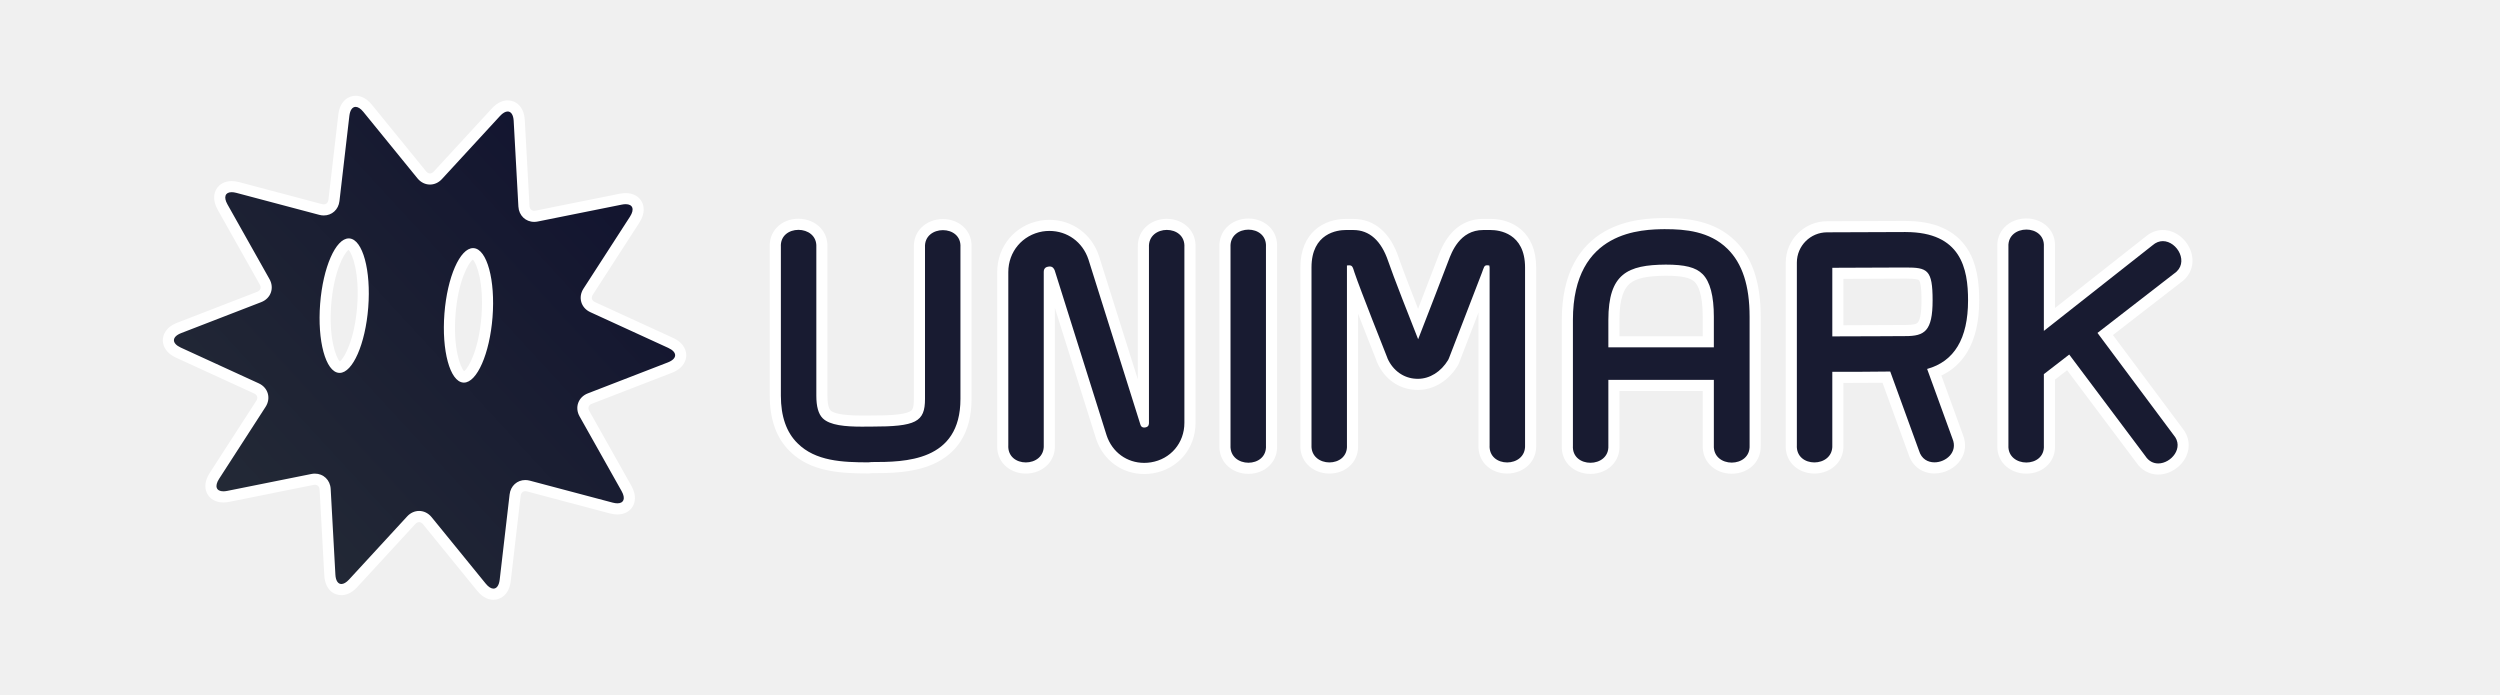
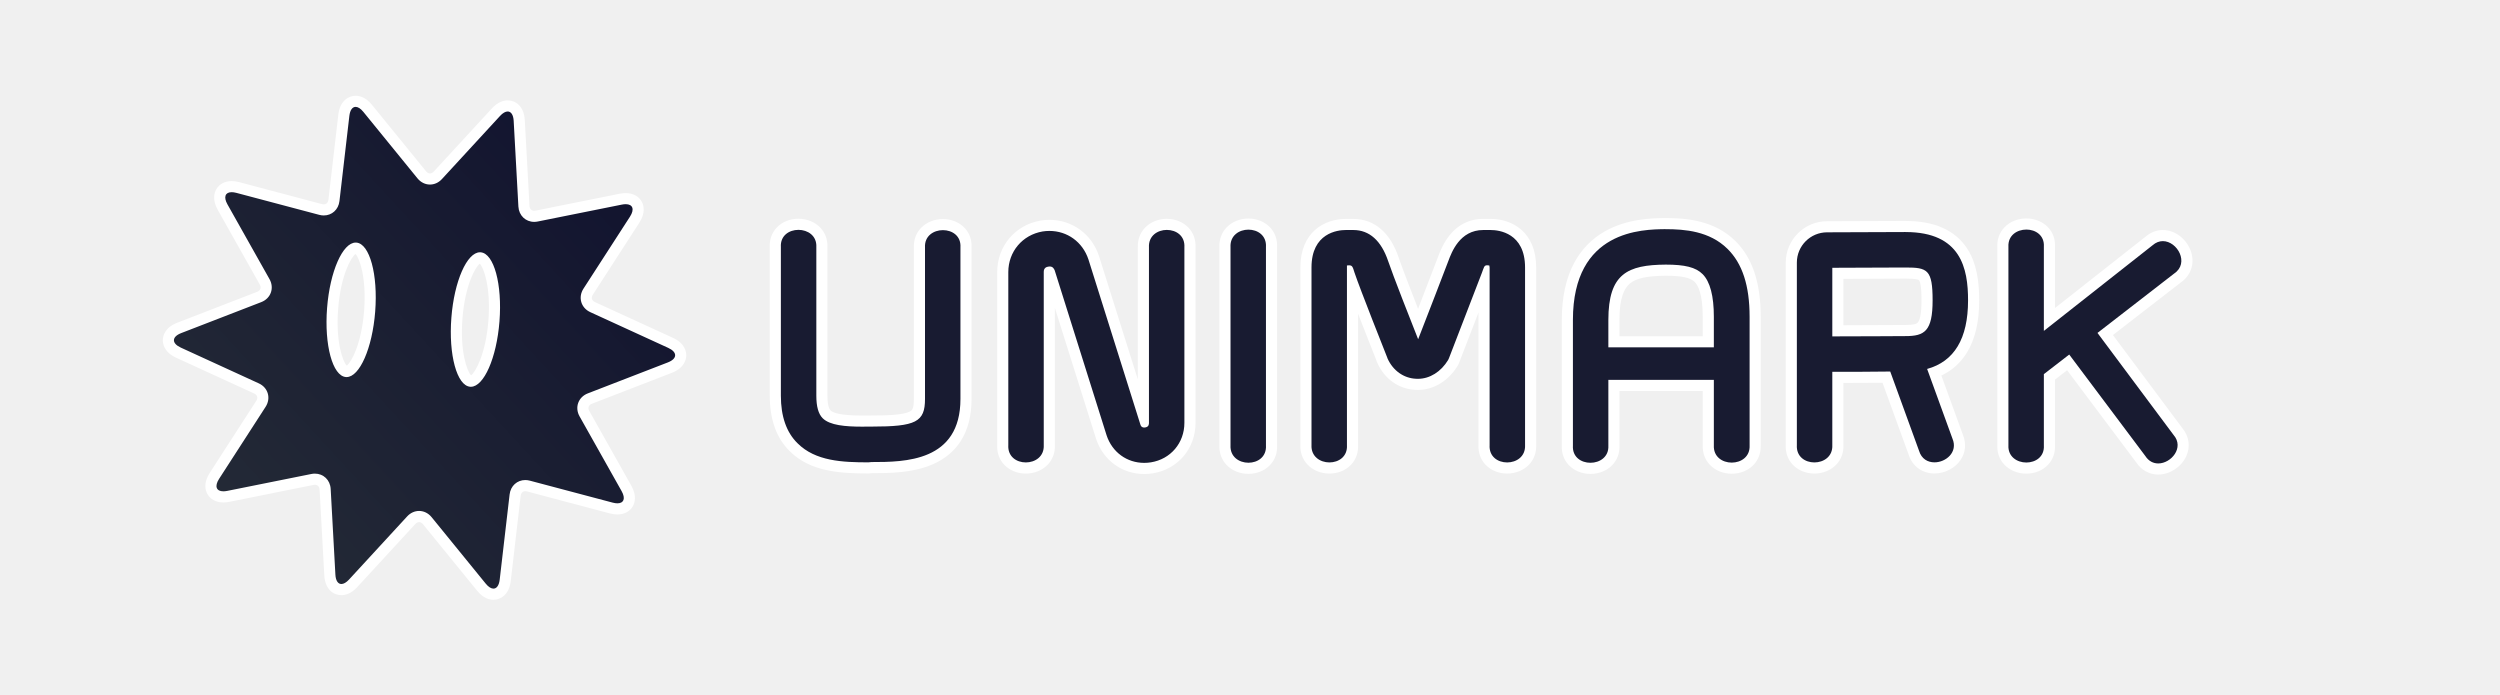
<svg xmlns="http://www.w3.org/2000/svg" id="_レイヤー_1" data-name="レイヤー_1" version="1.1" viewBox="0 0 1800 500">
  <defs>
    <style>
      .st0 {
        fill: #181b31;
      }

      .st1 {
        fill: url(#_名称未設定グラデーション_2);
      }

      .st2 {
        fill: #fff;
      }
    </style>
    <linearGradient id="_名称未設定グラデーション_2" data-name="名称未設定グラデーション 2" x1="186.93" y1="426.37" x2="431.96" y2="162.51" gradientTransform="translate(22.32 -69.3) rotate(4.46)" gradientUnits="userSpaceOnUse">
      <stop offset="0" stop-color="#232936" />
      <stop offset="1" stop-color="#12142f" />
    </linearGradient>
  </defs>
  <g>
-     <path class="st1" d="M355.29,427.85c-2.07,0-5.24-.87-8.64-5.04l-38.99-47.9c-1.57-1.93-3.67-2.99-5.9-2.99-2.08,0-4.08.94-5.65,2.64l-41.83,45.44c-3.44,3.74-6.51,4.53-8.47,4.53-3.74,0-7.89-2.77-8.31-10.55l-3.39-61.67c-.23-4.28-3.26-7.26-7.37-7.26-.58,0-1.17.06-1.77.18l-60.56,12.17c-1.27.25-2.48.38-3.59.38-5.05,0-7.2-2.57-8.04-4.11-.94-1.73-1.99-5.46,1.59-11.02l33.51-51.88c1.3-2.02,1.69-4.27,1.08-6.34-.6-2.07-2.14-3.75-4.31-4.75l-56.15-25.74c-6.48-2.98-7.34-7.01-7.27-9.14.07-2.14,1.17-6.11,7.82-8.69l57.6-22.29c2.24-.87,3.87-2.46,4.6-4.49.73-2.03.48-4.3-.7-6.4l-30.28-53.82c-3-5.34-2.22-8.88-1.03-10.91.84-1.43,2.93-3.83,7.55-3.83,1.35,0,2.82.21,4.39.62l59.7,15.83c.76.2,1.52.3,2.25.3,3.89,0,6.82-2.74,7.3-6.81l7.13-61.34c1.09-9.31,6.77-10.04,8.48-10.04,2.06,0,5.24.87,8.64,5.04l38.99,47.9c1.57,1.93,3.67,2.99,5.9,2.99,2.08,0,4.08-.94,5.65-2.64l41.83-45.44c3.44-3.74,6.51-4.53,8.47-4.53,3.74,0,7.89,2.77,8.31,10.55l3.39,61.67c.23,4.28,3.26,7.26,7.37,7.26.58,0,1.17-.06,1.77-.18l60.56-12.17c1.27-.26,2.48-.39,3.59-.39,5.05,0,7.2,2.57,8.04,4.11.94,1.73,1.99,5.47-1.59,11.02l-33.51,51.88c-1.3,2.02-1.69,4.27-1.08,6.34.6,2.07,2.14,3.75,4.31,4.75l56.15,25.74c6.48,2.98,7.34,7.01,7.27,9.14s-1.17,6.11-7.82,8.68l-57.6,22.29c-2.24.87-3.87,2.46-4.6,4.49-.73,2.03-.48,4.3.7,6.4l30.28,53.82c3,5.34,2.22,8.88,1.03,10.91-.84,1.43-2.93,3.83-7.55,3.83h0c-1.35,0-2.82-.21-4.39-.62l-59.7-15.83c-.76-.2-1.52-.3-2.25-.3-3.89,0-6.82,2.74-7.3,6.81l-7.13,61.34c-1.09,9.31-6.77,10.04-8.48,10.04ZM340.59,182.64c-5.39,0-14.54,16.9-16.61,43.38-2.12,27.11,4.43,45.03,9.86,45.45.06,0,.12,0,.18,0,5.39,0,14.54-16.9,16.61-43.38.97-12.48.17-24.29-2.27-33.26-2.38-8.75-5.58-12.04-7.59-12.19-.06,0-.12,0-.18,0ZM251.1,175.65c-5.39,0-14.54,16.9-16.61,43.38-.97,12.48-.17,24.29,2.27,33.26,2.38,8.75,5.57,12.04,7.59,12.19.06,0,.12,0,.18,0,5.39,0,14.54-16.9,16.61-43.38.97-12.48.17-24.29-2.27-33.26-2.38-8.75-5.58-12.04-7.59-12.19-.06,0-.12,0-.18,0Z" />
-     <path class="st2" d="M256.05,76.95c1.65,0,3.58,1.16,5.54,3.57l38.99,47.89c2.42,2.97,5.7,4.47,9,4.47,3.08,0,6.17-1.3,8.59-3.93l41.83-45.44c2.01-2.18,3.93-3.24,5.53-3.24,2.39,0,4.08,2.35,4.32,6.77l3.39,61.67c.36,6.5,5.25,11.04,11.36,11.04.83,0,1.69-.08,2.55-.26l60.56-12.17c1.03-.21,1.97-.31,2.8-.31,5.06,0,6.53,3.62,3.09,8.96l-33.51,51.88c-4.01,6.22-1.79,13.83,4.93,16.9l56.14,25.74c6.72,3.09,6.57,7.79-.33,10.46l-57.6,22.28c-6.9,2.67-9.57,10.12-5.94,16.57l30.28,53.82h0c2.99,5.31,1.56,8.77-3.03,8.77-.98,0-2.11-.16-3.37-.49l-59.7-15.83c-1.11-.3-2.21-.44-3.28-.44-5.77,0-10.55,4.15-11.27,10.34l-7.13,61.34c-.5,4.27-2.23,6.5-4.51,6.5-1.65,0-3.58-1.16-5.54-3.57l-38.99-47.89c-2.42-2.97-5.7-4.47-9-4.47-3.08,0-6.17,1.3-8.59,3.93l-41.83,45.44c-2.01,2.18-3.93,3.24-5.53,3.24-2.39,0-4.08-2.35-4.32-6.77l-3.39-61.67c-.36-6.5-5.25-11.04-11.36-11.04-.83,0-1.69.08-2.55.26l-60.56,12.17c-1.03.21-1.97.31-2.8.31-5.06,0-6.53-3.62-3.09-8.96l33.51-51.88c4.01-6.22,1.79-13.83-4.93-16.9l-56.14-25.74c-6.72-3.09-6.57-7.79.33-10.46l57.6-22.28c6.9-2.67,9.57-10.12,5.94-16.57l-30.28-53.82c-2.99-5.31-1.56-8.77,3.03-8.77.98,0,2.11.16,3.37.49l59.7,15.83c1.11.3,2.21.44,3.28.44,5.77,0,10.55-4.15,11.27-10.34l7.13-61.34c.5-4.27,2.23-6.5,4.51-6.5M244.53,268.49c9.39,0,18.55-20.8,20.6-47.07,2.09-26.73-3.97-49.01-13.54-49.75-.17-.01-.33-.02-.49-.02-9.39,0-18.55,20.8-20.6,47.07-2.09,26.73,3.97,49.01,13.54,49.75.17.01.33.02.49.02M334.02,275.48c9.39,0,18.55-20.8,20.6-47.07,2.09-26.73-3.97-49.01-13.54-49.75-.17-.01-.33-.02-.49-.02-9.39,0-18.55,20.8-20.6,47.07-2.09,26.73,3.97,49.01,13.54,49.75.17.01.33.02.49.02M256.05,68.95h0c-5.01,0-11.29,3.55-12.46,13.57l-7.13,61.35c-.24,2.01-1.51,3.27-3.33,3.27-.39,0-.8-.06-1.22-.17l-59.71-15.83c-1.91-.5-3.73-.76-5.42-.76-4.84,0-8.85,2.12-11.01,5.81-1.4,2.4-3.14,7.52,1,14.88l30.29,53.83c.61,1.08.75,2.15.42,3.08-.33.93-1.12,1.66-2.28,2.11l-57.59,22.28c-9.14,3.54-10.3,9.78-10.38,12.29-.08,2.52.7,8.81,9.6,12.9l56.15,25.74c1.13.52,1.87,1.29,2.14,2.24.28.95.07,2.01-.6,3.05l-33.5,51.88c-4.71,7.29-3.11,12.6-1.75,15.11,2.15,3.94,6.36,6.19,11.55,6.19,1.38,0,2.85-.16,4.38-.46l60.55-12.17c.34-.07.67-.1.98-.1,1.96,0,3.26,1.33,3.37,3.48l3.39,61.68c.58,10.58,6.99,14.33,12.31,14.33,2.76,0,6.99-1.01,11.41-5.82l41.83-45.44c.81-.88,1.75-1.35,2.71-1.35,1.02,0,1.99.53,2.8,1.52l38.99,47.89c4.4,5.39,8.82,6.52,11.75,6.52,5.01,0,11.29-3.55,12.46-13.57l7.13-61.35c.24-2.01,1.51-3.27,3.33-3.27.39,0,.8.06,1.22.17l59.71,15.83c1.91.5,3.73.76,5.42.76,4.84,0,8.85-2.12,11.01-5.81,1.4-2.4,3.14-7.52-1-14.88l-30.29-53.83c-.61-1.08-.75-2.15-.42-3.08.33-.93,1.12-1.66,2.28-2.11l57.59-22.28c9.14-3.54,10.3-9.78,10.38-12.29.08-2.52-.7-8.81-9.6-12.9l-56.15-25.74c-1.13-.52-1.87-1.29-2.14-2.24-.28-.95-.07-2.01.6-3.05l33.5-51.88c4.71-7.29,3.11-12.6,1.75-15.11-2.15-3.94-6.36-6.19-11.55-6.19-1.38,0-2.85.16-4.38.46l-60.55,12.17c-.34.07-.67.1-.98.1-1.96,0-3.26-1.33-3.37-3.48l-3.39-61.68c-.58-10.58-6.99-14.33-12.31-14.33-2.76,0-6.99,1.01-11.41,5.82l-41.83,45.44c-.81.88-1.75,1.35-2.71,1.35-1.02,0-1.99-.53-2.8-1.52l-38.99-47.89c-4.4-5.39-8.82-6.52-11.75-6.52h0ZM244.67,260.25c-2.86-2.8-8.06-17.08-6.2-40.91,1.86-23.83,9.22-37.13,12.48-39.45,2.86,2.8,8.06,17.08,6.2,40.91-1.86,23.83-9.22,37.13-12.48,39.45h0ZM334.17,267.24c-2.86-2.8-8.06-17.08-6.2-40.91,1.86-23.83,9.22-37.13,12.48-39.45,2.86,2.8,8.06,17.08,6.2,40.91-1.86,23.83-9.22,37.13-12.48,39.45h0Z" />
+     <path class="st1" d="M355.29,427.85c-2.07,0-5.24-.87-8.64-5.04l-38.99-47.9c-1.57-1.93-3.67-2.99-5.9-2.99-2.08,0-4.08.94-5.65,2.64l-41.83,45.44c-3.44,3.74-6.51,4.53-8.47,4.53-3.74,0-7.89-2.77-8.31-10.55l-3.39-61.67c-.23-4.28-3.26-7.26-7.37-7.26-.58,0-1.17.06-1.77.18l-60.56,12.17c-1.27.25-2.48.38-3.59.38-5.05,0-7.2-2.57-8.04-4.11-.94-1.73-1.99-5.46,1.59-11.02l33.51-51.88c1.3-2.02,1.69-4.27,1.08-6.34-.6-2.07-2.14-3.75-4.31-4.75l-56.15-25.74c-6.48-2.98-7.34-7.01-7.27-9.14.07-2.14,1.17-6.11,7.82-8.69l57.6-22.29c2.24-.87,3.87-2.46,4.6-4.49.73-2.03.48-4.3-.7-6.4l-30.28-53.82c-3-5.34-2.22-8.88-1.03-10.91.84-1.43,2.93-3.83,7.55-3.83,1.35,0,2.82.21,4.39.62l59.7,15.83c.76.2,1.52.3,2.25.3,3.89,0,6.82-2.74,7.3-6.81l7.13-61.34c1.09-9.31,6.77-10.04,8.48-10.04,2.06,0,5.24.87,8.64,5.04l38.99,47.9c1.57,1.93,3.67,2.99,5.9,2.99,2.08,0,4.08-.94,5.65-2.64l41.83-45.44c3.44-3.74,6.51-4.53,8.47-4.53,3.74,0,7.89,2.77,8.31,10.55l3.39,61.67c.23,4.28,3.26,7.26,7.37,7.26.58,0,1.17-.06,1.77-.18l60.56-12.17c1.27-.26,2.48-.39,3.59-.39,5.05,0,7.2,2.57,8.04,4.11.94,1.73,1.99,5.47-1.59,11.02l-33.51,51.88c-1.3,2.02-1.69,4.27-1.08,6.34.6,2.07,2.14,3.75,4.31,4.75l56.15,25.74c6.48,2.98,7.34,7.01,7.27,9.14s-1.17,6.11-7.82,8.68l-57.6,22.29c-2.24.87-3.87,2.46-4.6,4.49-.73,2.03-.48,4.3.7,6.4l30.28,53.82c3,5.34,2.22,8.88,1.03,10.91-.84,1.43-2.93,3.83-7.55,3.83h0c-1.35,0-2.82-.21-4.39-.62l-59.7-15.83c-.76-.2-1.52-.3-2.25-.3-3.89,0-6.82,2.74-7.3,6.81l-7.13,61.34c-1.09,9.31-6.77,10.04-8.48,10.04ZM345.59,185.64c-5.39,0-14.54,16.9-16.61,43.38-2.12,27.11,4.43,45.03,9.86,45.45.06,0,.12,0,.18,0,5.39,0,14.54-16.9,16.61-43.38.97-12.48.17-24.29-2.27-33.26-2.38-8.75-5.58-12.04-7.59-12.19-.06,0-.12,0-.18,0ZM256.1,178.65c-5.39,0-14.54,16.9-16.61,43.38-.97,12.48-.17,24.29,2.27,33.26,2.38,8.75,5.57,12.04,7.59,12.19.06,0,.12,0,.18,0,5.39,0,14.54-16.9,16.61-43.38.97-12.48.17-24.29-2.27-33.26-2.38-8.75-5.58-12.04-7.59-12.19-.06,0-.12,0-.18,0Z" />
+     <path class="st2" d="M256.05,76.95c1.65,0,3.58,1.16,5.54,3.57l38.99,47.89c2.42,2.97,5.7,4.47,9,4.47,3.08,0,6.17-1.3,8.59-3.93l41.83-45.44c2.01-2.18,3.93-3.24,5.53-3.24,2.39,0,4.08,2.35,4.32,6.77l3.39,61.67c.36,6.5,5.25,11.04,11.36,11.04.83,0,1.69-.08,2.55-.26l60.56-12.17c1.03-.21,1.97-.31,2.8-.31,5.06,0,6.53,3.62,3.09,8.96l-33.51,51.88c-4.01,6.22-1.79,13.83,4.93,16.9l56.14,25.74c6.72,3.09,6.57,7.79-.33,10.46l-57.6,22.28c-6.9,2.67-9.57,10.12-5.94,16.57l30.28,53.82h0c2.99,5.31,1.56,8.77-3.03,8.77-.98,0-2.11-.16-3.37-.49l-59.7-15.83c-1.11-.3-2.21-.44-3.28-.44-5.77,0-10.55,4.15-11.27,10.34l-7.13,61.34c-.5,4.27-2.23,6.5-4.51,6.5-1.65,0-3.58-1.16-5.54-3.57l-38.99-47.89c-2.42-2.97-5.7-4.47-9-4.47-3.08,0-6.17,1.3-8.59,3.93l-41.83,45.44c-2.01,2.18-3.93,3.24-5.53,3.24-2.39,0-4.08-2.35-4.32-6.77l-3.39-61.67c-.36-6.5-5.25-11.04-11.36-11.04-.83,0-1.69.08-2.55.26l-60.56,12.17c-1.03.21-1.97.31-2.8.31-5.06,0-6.53-3.62-3.09-8.96l33.51-51.88c4.01-6.22,1.79-13.83-4.93-16.9l-56.14-25.74c-6.72-3.09-6.57-7.79.33-10.46l57.6-22.28c6.9-2.67,9.57-10.12,5.94-16.57l-30.28-53.82c-2.99-5.31-1.56-8.77,3.03-8.77.98,0,2.11.16,3.37.49l59.7,15.83c1.11.3,2.21.44,3.28.44,5.77,0,10.55-4.15,11.27-10.34l7.13-61.34c.5-4.27,2.23-6.5,4.51-6.5M249.53,271.49c9.39,0,18.55-20.8,20.6-47.07,2.09-26.73-3.97-49.01-13.54-49.75-.17-.01-.33-.02-.49-.02-9.39,0-18.55,20.8-20.6,47.07-2.09,26.73,3.97,49.01,13.54,49.75.17.01.33.02.49.02M339.02,278.48c9.39,0,18.55-20.8,20.6-47.07,2.09-26.73-3.97-49.01-13.54-49.75-.17-.01-.33-.02-.49-.02-9.39,0-18.55,20.8-20.6,47.07-2.09,26.73,3.97,49.01,13.54,49.75.17.01.33.02.49.02M256.05,68.95h0c-5.01,0-11.29,3.55-12.46,13.57l-7.13,61.35c-.24,2.01-1.51,3.27-3.33,3.27-.39,0-.8-.06-1.22-.17l-59.71-15.83c-1.91-.5-3.73-.76-5.42-.76-4.84,0-8.85,2.12-11.01,5.81-1.4,2.4-3.14,7.52,1,14.88l30.29,53.83c.61,1.08.75,2.15.42,3.08-.33.93-1.12,1.66-2.28,2.11l-57.59,22.28c-9.14,3.54-10.3,9.78-10.38,12.29-.08,2.52.7,8.81,9.6,12.9l56.15,25.74c1.13.52,1.87,1.29,2.14,2.24.28.95.07,2.01-.6,3.05l-33.5,51.88c-4.71,7.29-3.11,12.6-1.75,15.11,2.15,3.94,6.36,6.19,11.55,6.19,1.38,0,2.85-.16,4.38-.46l60.55-12.17c.34-.07.67-.1.98-.1,1.96,0,3.26,1.33,3.37,3.48l3.39,61.68c.58,10.58,6.99,14.33,12.31,14.33,2.76,0,6.99-1.01,11.41-5.82l41.83-45.44c.81-.88,1.75-1.35,2.71-1.35,1.02,0,1.99.53,2.8,1.52l38.99,47.89c4.4,5.39,8.82,6.52,11.75,6.52,5.01,0,11.29-3.55,12.46-13.57l7.13-61.35c.24-2.01,1.51-3.27,3.33-3.27.39,0,.8.06,1.22.17l59.71,15.83c1.91.5,3.73.76,5.42.76,4.84,0,8.85-2.12,11.01-5.81,1.4-2.4,3.14-7.52-1-14.88l-30.29-53.83c-.61-1.08-.75-2.15-.42-3.08.33-.93,1.12-1.66,2.28-2.11l57.59-22.28c9.14-3.54,10.3-9.78,10.38-12.29.08-2.52-.7-8.81-9.6-12.9l-56.15-25.74c-1.13-.52-1.87-1.29-2.14-2.24-.28-.95-.07-2.01.6-3.05l33.5-51.88c4.71-7.29,3.11-12.6,1.75-15.11-2.15-3.94-6.36-6.19-11.55-6.19-1.38,0-2.85.16-4.38.46l-60.55,12.17c-.34.07-.67.1-.98.1-1.96,0-3.26-1.33-3.37-3.48l-3.39-61.68c-.58-10.58-6.99-14.33-12.31-14.33-2.76,0-6.99,1.01-11.41,5.82l-41.83,45.44c-.81.88-1.75,1.35-2.71,1.35-1.02,0-1.99-.53-2.8-1.52l-38.99-47.89c-4.4-5.39-8.82-6.52-11.75-6.52h0ZM249.67,263.25c-2.86-2.8-8.06-17.08-6.2-40.91,1.86-23.83,9.22-37.13,12.48-39.45,2.86,2.8,8.06,17.08,6.2,40.91-1.86,23.83-9.22,37.13-12.48,39.45h0ZM339.17,270.24c-2.86-2.8-8.06-17.08-6.2-40.91,1.86-23.83,9.22-37.13,12.48-39.45,2.86,2.8,8.06,17.08,6.2,40.91-1.86,23.83-9.22,37.13-12.48,39.45h0Z" />
  </g>
  <g>
    <g>
      <path class="st0" d="M625.33,336.88c-19.74,0-40.16-1.15-53.88-14.87-8.75-8.53-13.21-21.01-13.21-37.07v-106.96c-.25-4.45,1.1-8.37,3.9-11.36,3.07-3.26,7.7-5.14,12.72-5.14s9.75,1.89,12.88,5.18c2.83,2.98,4.22,6.88,4.02,11.29v106.99c0,6.61,1.14,11.11,3.39,13.36,4.38,4.38,16.65,4.89,25.49,4.89,1.53,0,3.07-.02,4.61-.04h2.14c33.02,0,34.6-3.83,34.6-15.92v-109.06c-.2-4.41,1.19-8.31,4.02-11.29,3.13-3.29,7.83-5.18,12.88-5.18s9.65,1.87,12.72,5.13c2.8,2.98,4.15,6.91,3.9,11.36v109.04c0,21.37-8.56,35.96-25.43,43.35-13.82,6.06-30.34,6.09-42.47,6.09-1.88.21-2.09.21-2.3.21Z" />
      <path class="st2" d="M574.86,165.49c6.64,0,13.32,4.15,12.9,12.37v107.08c0,7.68,1.45,13.07,4.57,16.19,5.14,5.14,16.45,6.06,28.32,6.06,1.55,0,3.11-.02,4.67-.04h2.08c32.17,0,38.6-3.32,38.6-19.92v-109.16c-.42-8.22,6.27-12.37,12.9-12.37s13.14,4.1,12.62,12.37v109.16c0,45.24-40.05,45.45-64.12,45.45,0,0-1.87.21-2.08.21-18.68,0-38.18-.83-51.05-13.7-8.09-7.89-12.04-19.51-12.04-34.24v-107.08c-.52-8.27,6.03-12.37,12.62-12.37M574.86,157.49h0c-6.12,0-11.82,2.33-15.64,6.4-3.55,3.77-5.27,8.68-4.99,14.2v106.86c0,17.15,4.85,30.59,14.41,39.93,14.8,14.77,36.11,16.01,56.67,16.01.37,0,.62,0,2.52-.21,12.46,0,29.36-.08,43.86-6.43,8.56-3.75,15.25-9.29,19.91-16.48,5.25-8.12,7.92-18.39,7.92-30.53v-108.93c.28-5.52-1.44-10.43-4.99-14.2-3.82-4.06-9.52-6.4-15.64-6.4s-11.9,2.34-15.78,6.43c-3.58,3.76-5.35,8.65-5.12,14.13v108.97c0,7.58-1.48,8.34-2.91,9.08-4.86,2.51-16.72,2.84-27.69,2.84h-2.2c-1.69.03-3.18.04-4.55.04-15.66,0-20.97-2.02-22.67-3.72-.52-.52-2.22-2.82-2.22-10.53v-106.9c.22-5.48-1.54-10.36-5.12-14.13-3.88-4.08-9.63-6.42-15.78-6.42h0Z" />
    </g>
    <g>
      <path class="st0" d="M823.81,337.27c-14.24,0-26.36-8.89-30.88-22.65,0,0-37.29-118.5-37.29-118.5-.03-.06-.06-.14-.1-.21h-.05v124.43c.2,4.48-1.21,8.43-4.07,11.44-3.13,3.29-7.81,5.18-12.83,5.18s-9.6-1.87-12.67-5.13c-2.84-3.02-4.2-7-3.95-11.51v-124.4c0-16.72,11.52-30.37,28.02-33.2,1.9-.3,3.76-.44,5.59-.44,14.66,0,27.17,9.12,31.87,23.25l35.78,113.71v-121.07c-.2-4.48,1.21-8.43,4.07-11.45,3.13-3.29,7.81-5.18,12.83-5.18s9.61,1.87,12.67,5.13c2.84,3.02,4.2,6.99,3.95,11.51v126.26c0,16.45-11.28,29.77-27.43,32.38-1.84.29-3.69.44-5.52.44Z" />
      <path class="st2" d="M840.14,165.54c6.59,0,13.14,4.15,12.62,12.53v126.38c0,14.53-9.96,26.15-24.07,28.43-1.65.26-3.27.39-4.88.39-12.34,0-23.04-7.59-27.08-19.9l-37.35-118.7c-.37-.74-1.07-2.8-3.56-2.8-.31,0-.64.03-1,.1-3.32.42-3.32,3.11-3.32,3.94v124.51c.42,8.33-6.27,12.53-12.9,12.53s-13.14-4.15-12.62-12.53v-124.51c0-14.73,10.17-26.77,24.69-29.26,1.66-.26,3.3-.38,4.92-.38,12.74,0,23.84,7.8,28.08,20.51l37.35,118.7c.19.75.71,2.34,2.79,2.34.23,0,.47-.02.74-.06,2.7-.41,2.7-2.49,2.7-3.32v-126.38c-.42-8.33,6.27-12.53,12.9-12.53M840.14,157.54h0c-6.11,0-11.85,2.34-15.73,6.42-3.61,3.8-5.4,8.73-5.17,14.29v94.95l-27.95-88.81-.02-.06-.02-.06c-5.26-15.78-19.26-25.98-35.67-25.98-2.03,0-4.1.16-6.14.48h-.06s-.06.02-.06.02c-18.45,3.16-31.34,18.44-31.34,37.15v124.29c-.28,5.59,1.46,10.55,5.04,14.36,3.82,4.06,9.5,6.39,15.59,6.39s11.85-2.34,15.73-6.42c3.61-3.8,5.4-8.73,5.17-14.29v-98.56l29.61,94.09v.05s.03.05.03.05c5.07,15.43,18.68,25.4,34.68,25.4,2.03,0,4.1-.16,6.14-.49,18.15-2.94,30.81-17.87,30.81-36.33v-126.16c.28-5.59-1.46-10.55-5.04-14.36-3.82-4.06-9.5-6.39-15.58-6.39h0Z" />
    </g>
    <g>
      <path class="st0" d="M898.87,337.17c-5.02,0-9.7-1.89-12.83-5.18-2.86-3.01-4.27-6.97-4.07-11.45v-142.59c-.2-4.48,1.21-8.43,4.07-11.45,3.13-3.29,7.81-5.18,12.83-5.18s9.6,1.87,12.67,5.13c2.83,3.02,4.2,6.99,3.95,11.51v142.54c.25,4.52-1.12,8.5-3.95,11.51-3.07,3.26-7.69,5.13-12.67,5.13Z" />
      <path class="st2" d="M898.87,165.34c6.59,0,13.14,4.15,12.62,12.53v142.77c.52,8.38-6.03,12.53-12.62,12.53s-13.32-4.2-12.9-12.53v-142.77c-.42-8.33,6.27-12.53,12.9-12.53M898.87,157.34h0c-6.11,0-11.85,2.34-15.73,6.42-3.61,3.8-5.4,8.73-5.17,14.29v142.42c-.23,5.55,1.56,10.49,5.17,14.29,3.88,4.08,9.61,6.42,15.73,6.42s11.77-2.33,15.59-6.39c3.58-3.81,5.32-8.77,5.04-14.36v-142.33c.28-5.59-1.46-10.55-5.04-14.36-3.82-4.06-9.5-6.39-15.58-6.39h0Z" />
    </g>
    <g>
      <path class="st0" d="M1085.15,336.96c-4.99,0-9.6-1.87-12.67-5.13-2.83-3.02-4.2-6.99-3.95-11.51v-116.81l-21.25,55.1c-.24.84-.58,1.44-.79,1.82-.03.05-.05.1-.08.14l-.11.34-.23.38c-5.86,9.69-15.27,15.47-25.19,15.47-.58,0-1.17-.02-1.75-.06-10.26-.49-19.15-6.79-23.71-16.87l-.36-.79v-.16c-.02-.05-.03-.1-.05-.16-1.45-3.65-14.96-37.67-21.21-54.6v116.19c.25,4.52-1.12,8.5-3.95,11.51-3.07,3.26-7.69,5.13-12.67,5.13s-9.7-1.89-12.83-5.18c-2.86-3.01-4.27-6.97-4.07-11.45v-127.74c0-29.48,23.9-30.98,28.7-30.98h5.39c9.31,0,21.88,4.36,28.9,25.13,2.41,7.24,11.63,31.03,17.77,46.61,6.32-16.29,17.93-46.58,18.08-46.97l.12-.32c2.53-6.69,9.25-24.45,28.72-24.45h5.4c4.79,0,28.69,1.49,28.69,30.98v127.74c.2,4.48-1.21,8.43-4.07,11.45-3.13,3.29-7.81,5.18-12.83,5.18Z" />
      <path class="st2" d="M1073.35,165.62c5.81,0,24.69,2.08,24.69,26.98v127.83c.42,8.33-6.27,12.53-12.9,12.53s-13.14-4.15-12.62-12.53v-127.83c0-.62-.21-.83-.21-1.45-.61-.1-1.12-.15-1.55-.15-2.32,0-2.27,1.51-3.84,5.54l-23.45,60.8c-.21.83-.62,1.25-.83,1.87-5.1,8.44-13.18,13.54-21.76,13.54-.49,0-.98-.02-1.48-.05-8.72-.42-16.39-5.81-20.34-14.53,0-.21-.21-.42-.21-.62-.83-2.08-19.71-49.6-23.66-61.43-1.22-4-1.56-5.09-3.84-5.09-.44,0-.95.04-1.55.11v129.28c.52,8.38-6.03,12.53-12.62,12.53s-13.32-4.2-12.9-12.53v-127.83c0-24.9,18.88-26.98,24.7-26.98h5.39c11.62,0,20.13,7.68,25.11,22.41,3.11,9.34,17.02,44.82,21.58,56.24,2.7-6.64,21.79-56.45,21.79-56.45,2.28-6.02,8.09-22.2,25.11-22.2h5.4M1073.35,157.62h-5.4c-22.24,0-29.94,20.35-32.46,27.04l-.12.33c-.12.3-8.05,20.99-14.36,37.35-5.61-14.37-12.01-31.03-13.94-36.83-2.94-8.7-7.08-15.48-12.32-20.16-5.72-5.12-12.58-7.72-20.38-7.72h-5.39c-15.08,0-32.7,9.16-32.7,34.98v127.65c-.23,5.55,1.56,10.49,5.17,14.29,3.88,4.08,9.61,6.42,15.73,6.42s11.77-2.33,15.59-6.39c3.58-3.81,5.32-8.77,5.04-14.36v-94.36c5.67,14.63,11.73,29.91,13.26,33.75v.29l.71,1.57c5.18,11.44,15.33,18.62,27.16,19.22.64.04,1.3.06,1.94.06,11.33,0,22.02-6.5,28.61-17.4l.46-.76.14-.42c.26-.47.65-1.25.97-2.27l13.46-34.91v95.22c-.28,5.59,1.46,10.55,5.04,14.36,3.82,4.06,9.5,6.39,15.59,6.39s11.85-2.34,15.73-6.42c3.61-3.8,5.4-8.73,5.17-14.29v-127.65c0-25.82-17.61-34.98-32.69-34.98h0Z" />
    </g>
    <g>
      <path class="st0" d="M1145.12,337.22c-5.02,0-9.65-1.87-12.72-5.13-2.8-2.98-4.15-6.91-3.9-11.36v-90.36c0-29.08,9.72-49.36,28.9-60.28,15.38-8.76,32.92-8.98,41.35-9.08h.32c28.33,0,40.25,8.15,47.47,15.26,11.55,11.33,17.17,28.29,17.17,51.83v92.46c.2,4.46-1.2,8.4-4.05,11.39-3.12,3.28-7.79,5.15-12.82,5.15s-9.71-1.88-12.82-5.15c-2.85-2.99-4.24-6.93-4.05-11.39v-43.01h-67.95v43.22c.2,4.41-1.19,8.31-4.02,11.29-3.13,3.29-7.83,5.18-12.88,5.18ZM1229.97,246.08v-18c0-13.71-2.39-23.36-6.92-27.88-4.03-4.03-10.9-5.68-23.72-5.68-25.8.2-37.31,5.42-37.31,35.84v15.71h67.95Z" />
      <path class="st2" d="M1199.11,165c14.11,0,31.75,1.45,44.62,14.11,10.79,10.58,15.98,26.56,15.98,48.97v92.55c.42,8.3-6.23,12.45-12.87,12.45s-13.28-4.15-12.87-12.45v-47.11h-75.95v47.31c.42,8.22-6.27,12.37-12.9,12.37s-13.14-4.1-12.62-12.37v-90.48c0-64.95,50.22-65.16,66.61-65.37M1158.02,250.08h75.95v-22c0-14.94-2.7-25.32-8.09-30.71-4.98-4.98-12.87-6.85-26.56-6.85-27.39.21-41.3,6.43-41.3,39.84v19.71M1199.11,157h-.1s-.32,0-.32,0c-8.76.11-27,.34-43.27,9.61-9.41,5.36-16.79,12.95-21.96,22.56-5.95,11.07-8.96,24.93-8.96,41.2v90.25c-.28,5.52,1.44,10.43,4.99,14.2,3.82,4.06,9.52,6.4,15.63,6.4s11.9-2.34,15.78-6.43c3.58-3.76,5.35-8.65,5.12-14.13v-39.13h59.95v38.93c-.22,5.54,1.55,10.45,5.15,14.23,3.87,4.06,9.6,6.4,15.72,6.4s11.85-2.33,15.72-6.4c3.59-3.78,5.37-8.7,5.15-14.23v-92.38c0-24.67-6.01-42.56-18.38-54.69-14.77-14.53-34.6-16.4-50.22-16.4h0ZM1166.02,242.08v-11.71c0-8.57.78-20.62,7.5-26.23,4.59-3.83,12.31-5.51,25.82-5.61,11.48,0,17.72,1.35,20.88,4.5,2.15,2.15,5.75,8.26,5.75,25.06v14h-59.95Z" />
    </g>
    <g>
      <path class="st0" d="M1306.36,336.96c-4.99,0-9.61-1.87-12.67-5.13-2.83-3.02-4.2-7-3.95-11.51v-131.24c0-14.22,11.57-25.79,25.79-25.79,5.74-.02,56.24-.21,56.45-.21,43.95,0,49.03,30.35,49.03,53.18,0,27.45-9.51,44.89-28.29,51.92l16.82,46.24c2.08,5.03,1.65,10.16-1.2,14.44-3.25,4.88-9.34,8.04-15.51,8.04-7.22,0-12.77-4.13-14.89-11.05l-19.74-54.29c-10.43.14-24.98.16-34.92.16v48.62c.2,4.48-1.21,8.43-4.07,11.44-3.13,3.29-7.81,5.18-12.83,5.18ZM1323.26,238.19c15-.02,35.99-.13,47.78-.2h.93c10.75,0,15.51-.88,15.51-21.74,0-9.83-.84-14.97-2.82-17.17-1.64-1.83-4.96-2.48-12.68-2.48-.81,0-33.55.17-48.72.2v41.39Z" />
      <path class="st2" d="M1371.97,167.07c40.05,0,45.03,26.36,45.03,49.18,0,27.6-9.96,43.99-29.47,49.39l18.26,50.22c4.07,9.72-4.75,17.03-12.98,17.03-4.77,0-9.34-2.45-11.09-8.32l-20.75-57.07c-11.83.21-30.92.21-41.71.21v52.71c.42,8.33-6.27,12.53-12.9,12.53s-13.14-4.15-12.62-12.53v-131.36c0-12.04,9.75-21.79,21.79-21.79,0,0,56.24-.21,56.45-.21M1319.26,242.2c19.09,0,52.5-.21,52.71-.21,13.7,0,19.51-3.53,19.51-25.73s-3.74-23.66-19.51-23.66c0,0-40.26.21-52.71.21v49.39M1371.97,159.07c-.21,0-47.08.17-56.47.21-16.4,0-29.76,13.36-29.76,29.79v131.14c-.28,5.59,1.46,10.55,5.04,14.36,3.82,4.06,9.5,6.39,15.59,6.39s11.85-2.34,15.73-6.42c3.61-3.8,5.4-8.73,5.17-14.29v-44.53c8.63,0,19.41-.03,28.14-.13l18.74,51.53c2.65,8.51,9.78,13.78,18.68,13.78,7.47,0,14.87-3.86,18.84-9.82,3.6-5.41,4.16-11.83,1.6-18.1l-15.49-42.6c7.89-3.73,14.15-9.42,18.68-16.98,5.68-9.47,8.56-21.97,8.56-37.13,0-21.72-5.04-31.85-8.83-37.57-8.62-13.02-23.49-19.61-44.21-19.61h0ZM1327.26,200.79c16.39-.05,44.41-.19,44.75-.19,7.51,0,9.28.72,9.67,1.15.67.75,1.8,3.63,1.8,14.51s-1.45,14.55-2.67,15.96c-.71.83-2.37,1.77-8.84,1.77-.02,0-.35,0-.95,0-10.77.06-29.22.16-43.76.19v-33.4h0Z" />
    </g>
    <g>
      <path class="st0" d="M1553.92,337.68c-5.12,0-9.58-2.51-12.58-7.07l-52.27-69.7-13.5,10.43v49.18c.25,4.45-1.1,8.37-3.9,11.36-3.07,3.26-7.7,5.13-12.72,5.13s-9.75-1.89-12.88-5.18c-2.83-2.98-4.22-6.88-4.02-11.29v-142.79c-.2-4.41,1.19-8.31,4.02-11.29,3.13-3.29,7.83-5.18,12.88-5.18s9.65,1.87,12.72,5.13c2.8,2.98,4.15,6.91,3.9,11.36v52.23l71.68-56.47c2.95-2.57,6.4-3.93,9.99-3.93,7.27,0,14.25,5.57,16.59,13.25,2.08,6.84-.2,13.31-6.11,17.34l-51.99,40.27,52.35,70.2c4.03,4.73,4.9,10.6,2.38,16.13-2.93,6.41-9.73,10.88-16.54,10.88Z" />
      <path class="st2" d="M1458.96,165.28c6.59,0,13.14,4.1,12.62,12.37v60.6l78.24-61.63c2.39-2.11,4.96-3.01,7.43-3.01,10.42,0,19.36,15.8,8.13,23.35l-55.2,42.75,54.79,73.46c7.88,9.09-1.73,20.51-11.04,20.51-3.44,0-6.84-1.56-9.3-5.36l-54.79-73.05-18.26,14.11v51.26c.52,8.27-6.03,12.37-12.62,12.37s-13.32-4.15-12.9-12.37v-142.98c-.42-8.22,6.27-12.37,12.9-12.37M1458.96,157.28c-6.15,0-11.9,2.34-15.78,6.43-3.58,3.76-5.35,8.65-5.12,14.13v142.62c-.22,5.48,1.54,10.36,5.12,14.13,3.88,4.08,9.63,6.43,15.78,6.43s11.82-2.33,15.63-6.4c3.55-3.77,5.27-8.68,4.99-14.2v-47.11l8.73-6.75,49.77,66.36c3.71,5.57,9.47,8.76,15.85,8.76,8.33,0,16.62-5.44,20.18-13.22,3.13-6.86,2.05-14.41-2.88-20.28l-49.93-66.96,48.8-37.79c7.24-5.01,10.15-13.31,7.58-21.74-2.84-9.32-11.42-16.08-20.41-16.08-4.54,0-8.87,1.68-12.54,4.85l-65.13,51.31v-43.88c.28-5.52-1.44-10.43-4.99-14.2-3.82-4.06-9.52-6.4-15.63-6.4h0Z" />
    </g>
  </g>
</svg>
